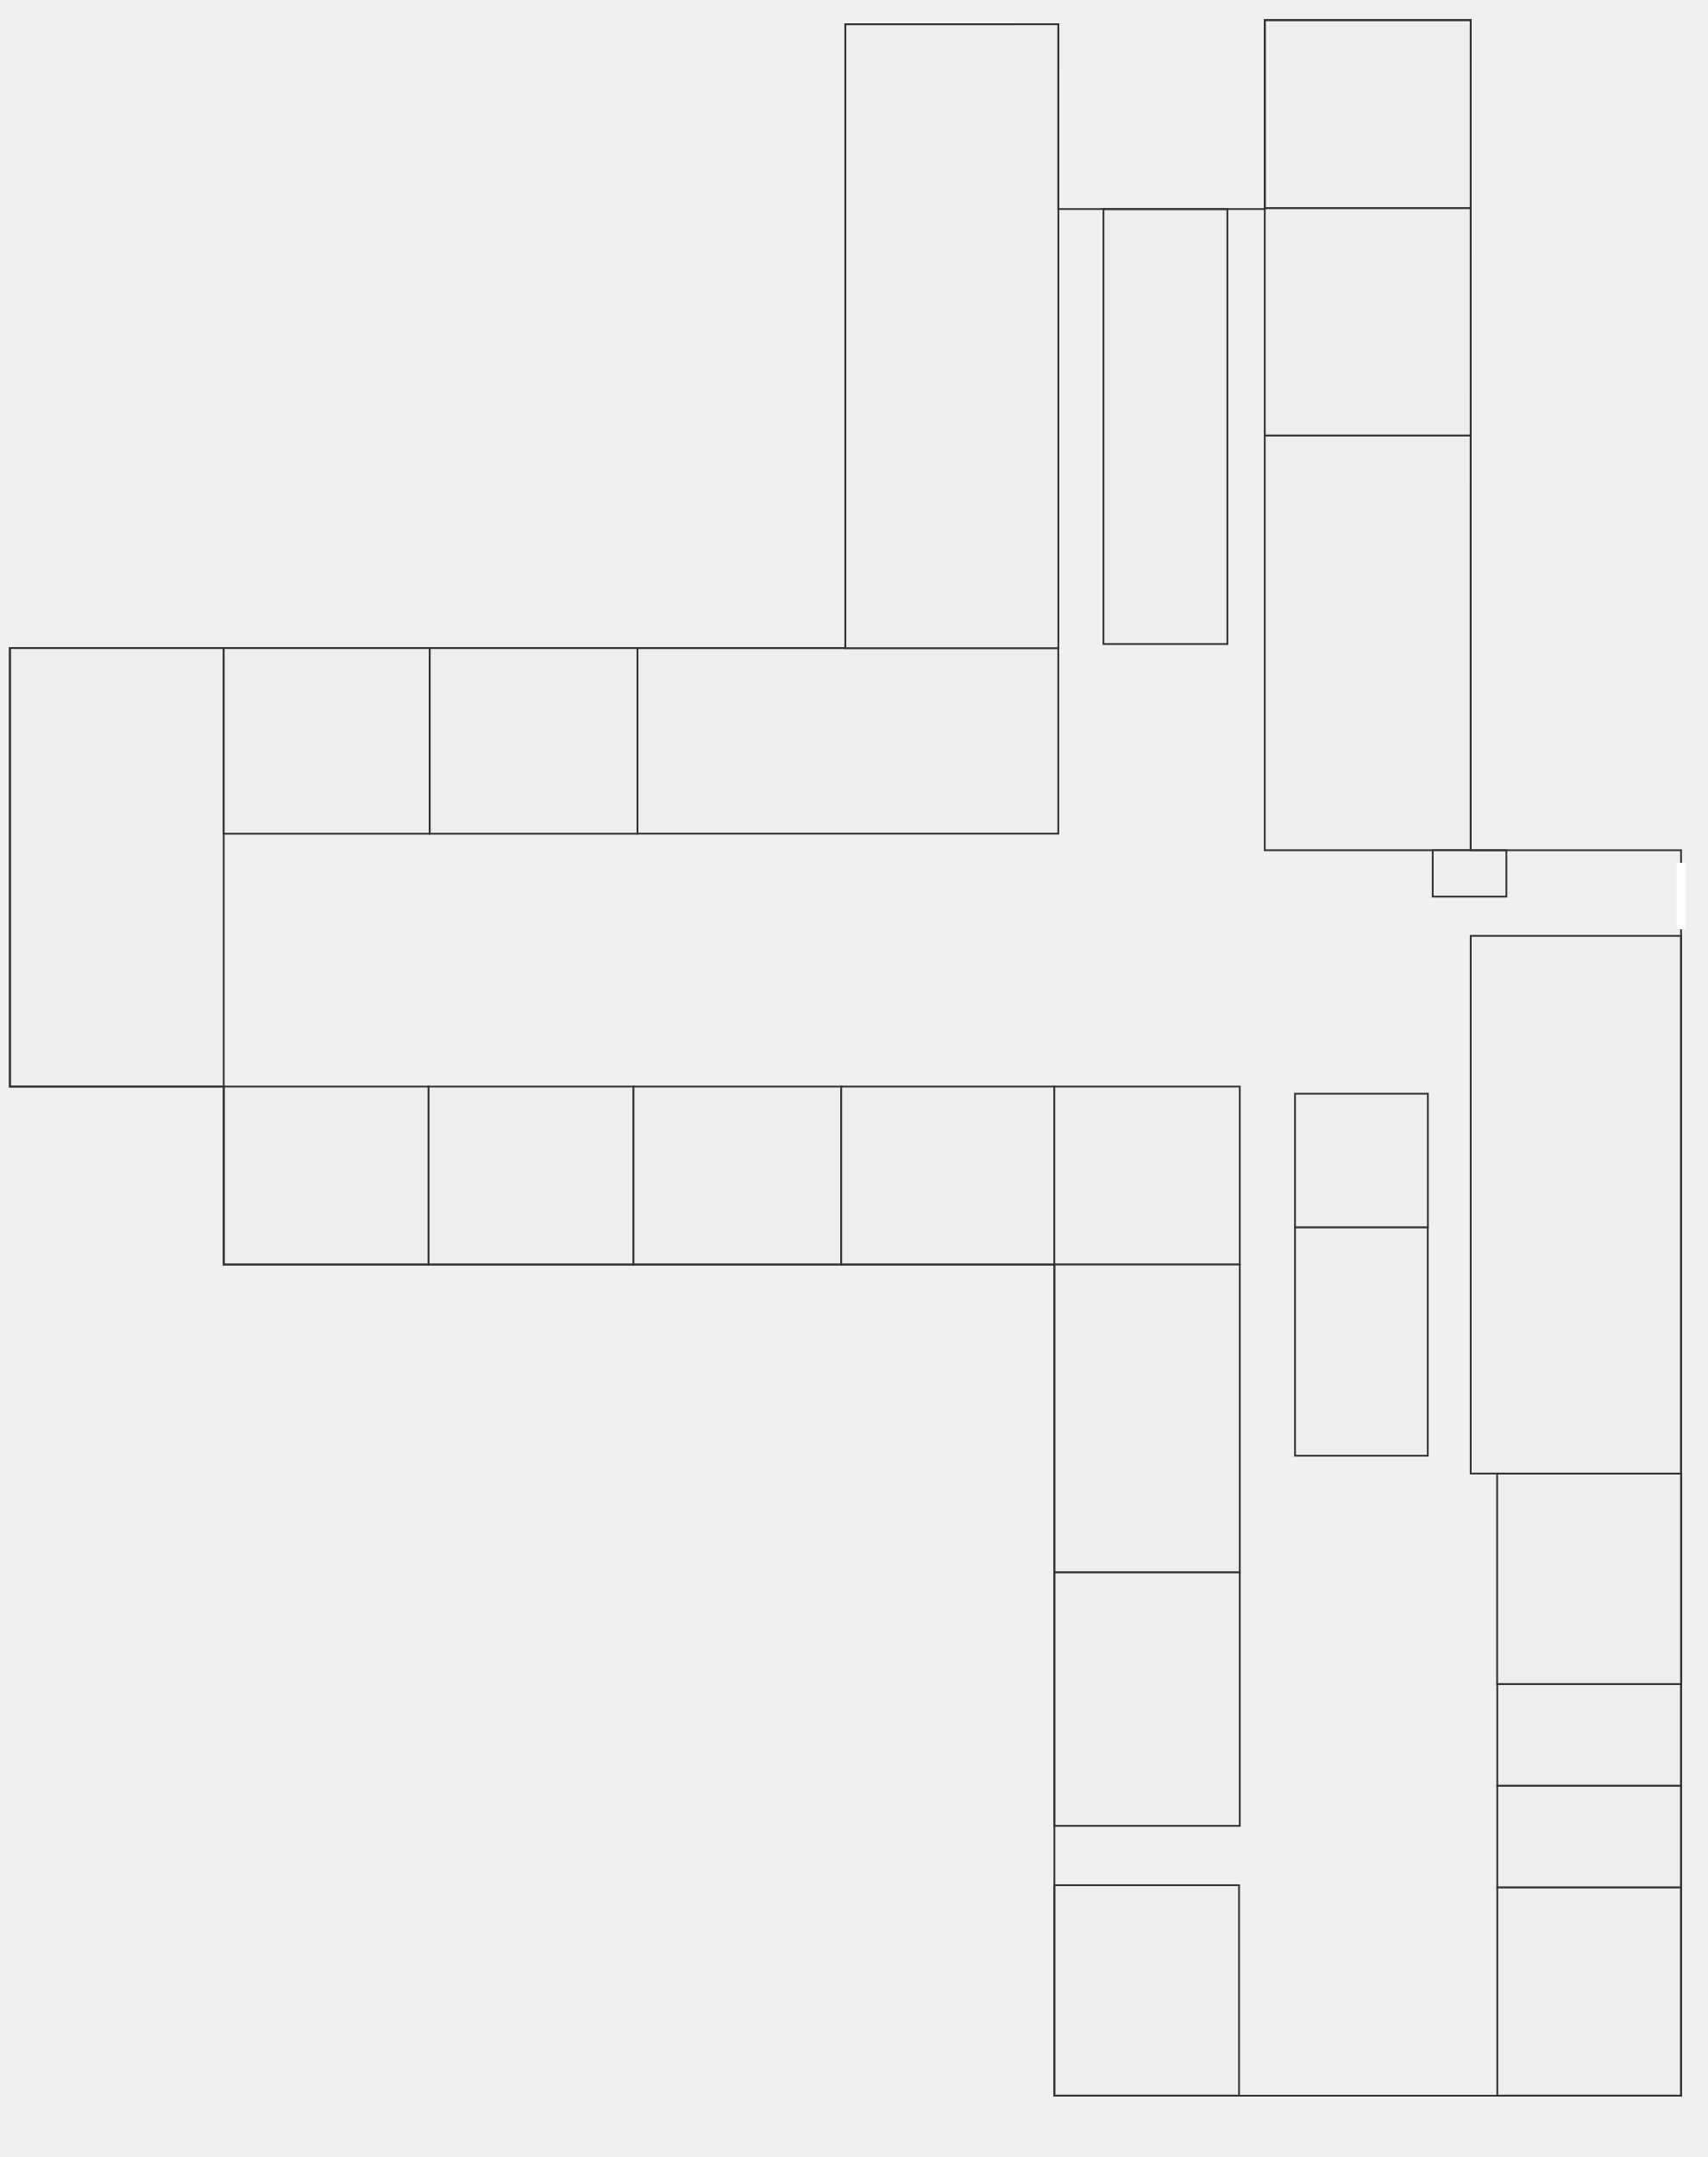
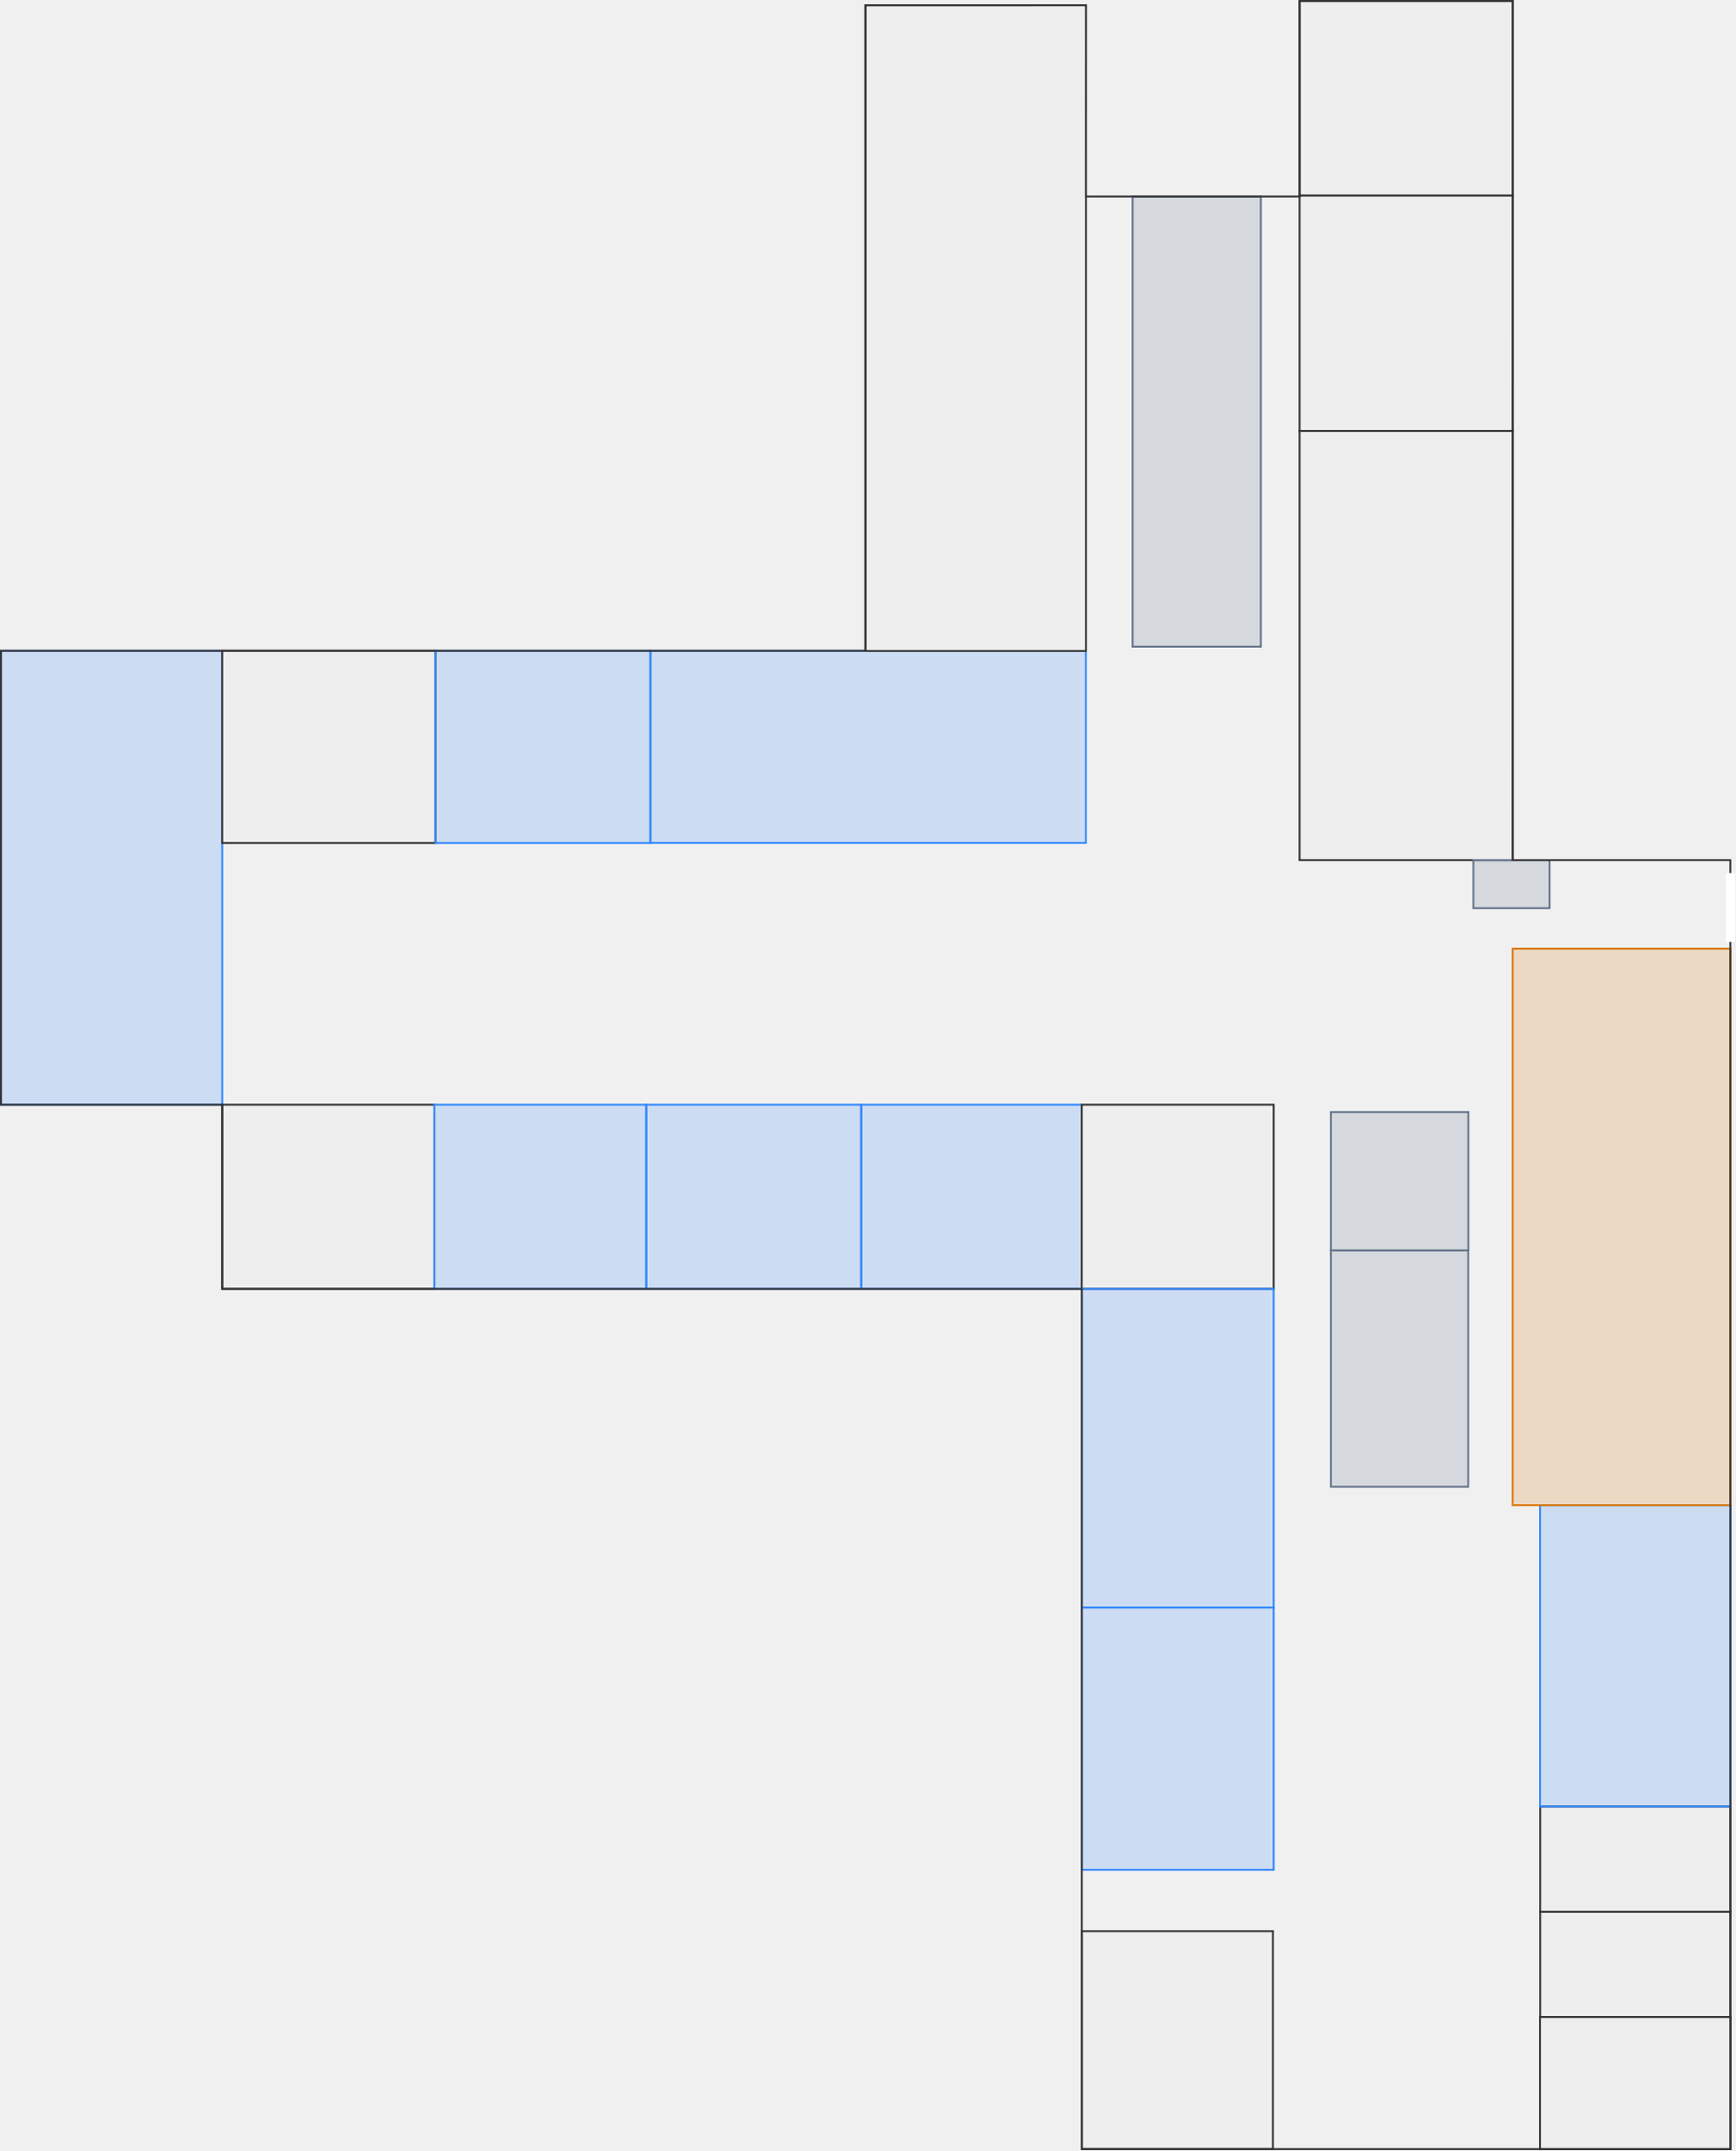
- <svg xmlns="http://www.w3.org/2000/svg" viewBox="80 90 950 1200" width="100%" height="100%">
-   <g>
-     <rect id="room-1" width="118.976" height="243.976" x="85.512" y="450.512" fill="#eeeeee" stroke="#333333" />
-     <rect id="rect5" width="114.645" height="103.314" x="204.488" y="450.512" fill="#eeeeee" stroke="#333333" />
-     <rect id="rect6" width="115.589" height="103.314" x="319.134" y="450.512" fill="#eeeeee" stroke="#333333" />
-     <rect id="rect7" width="234.154" height="103.22" x="434.722" y="450.559" fill="#eeeeee" stroke="#333333" />
+ <svg xmlns="http://www.w3.org/2000/svg" viewBox="80 90 933 1155.82" width="933" height="1155.82" version="1.1">
+   <g transform="translate(-5,-10.65642)">
+     <rect id="b5" width="118.976" height="243.976" x="85.512" y="450.512" fill="#3388ff30" stroke="#3388ff" />
+     <rect id="b6" width="114.645" height="103.314" x="204.488" y="450.512" fill="#eeeeee" stroke="#333333" />
+     <rect id="b7" width="115.589" height="103.314" x="319.134" y="450.512" fill="#3388ff30" stroke="#3388ff" />
+     <rect id="auditorio-ime" width="234.154" height="103.22" x="434.722" y="450.559" fill="#3388ff30" stroke="#3388ff" />
    <rect id="rect10" width="118.565" height="347.134" x="550.358" y="103.458" fill="#eeeeee" stroke="#333333" />
-     <rect id="rect12" width="114.596" height="104.675" x="783.77" y="101.156" fill="#eeeeee" stroke="#333333" />
-     <rect id="rect13" width="114.596" height="126.503" x="783.77" y="205.831" fill="#eeeeee" stroke="#333333" />
+     <rect id="b20" width="114.596" height="104.675" x="783.77" y="101.156" fill="#eeeeee" stroke="#333333" />
+     <rect id="b19" width="114.596" height="126.503" x="783.77" y="205.831" fill="#eeeeee" stroke="#333333" />
    <rect id="rect15" width="114.596" height="230.681" x="783.77" y="332.334" fill="#eeeeee" stroke="#333333" />
-     <rect id="rect17" width="68.956" height="241.983" x="694.009" y="206.307" fill="#eeeeee" stroke="#333333" />
+     <rect id="banheiro-2" width="68.956" height="241.983" x="694.009" y="206.307" fill="#64748b30" stroke="#64748b" />
    <rect id="rect20" width="114.007" height="99.007" x="204.488" y="694.488" fill="#eeeeee" stroke="#333333" />
-     <rect id="rect22" width="114.011" height="99.011" x="318.495" y="694.488" fill="#eeeeee" stroke="#333333" />
-     <rect id="rect23" width="115.593" height="99.004" x="432.506" y="694.488" fill="#eeeeee" stroke="#333333" />
-     <rect id="rect24" width="118.571" height="99.005" x="548.099" y="694.488" fill="#eeeeee" stroke="#333333" />
+     <rect id="b3" width="114.011" height="99.011" x="318.495" y="694.488" fill="#3388ff30" stroke="#3388ff" />
+     <rect id="b2" width="115.593" height="99.004" x="432.506" y="694.488" fill="#3388ff30" stroke="#3388ff" />
+     <rect id="b1" width="118.571" height="99.005" x="548.099" y="694.488" fill="#3388ff30" stroke="#3388ff" />
    <rect id="rect25" width="103.191" height="99.005" x="666.671" y="694.488" fill="#eeeeee" stroke="#333333" />
-     <rect id="rect26" width="103.197" height="171.293" x="666.671" y="793.494" fill="#eeeeee" stroke="#333333" />
-     <rect id="rect27" width="103.186" height="140.988" x="666.671" y="964.787" fill="#eeeeee" stroke="#333333" />
+     <rect id="b9" width="103.197" height="171.293" x="666.671" y="793.494" fill="#3388ff30" stroke="#3388ff" />
+     <rect id="b10" width="103.186" height="140.988" x="666.671" y="964.787" fill="#3388ff30" stroke="#3388ff" />
    <rect id="rect28" width="102.799" height="117.093" x="666.671" y="1138.778" fill="#eeeeee" stroke="#333333" />
-     <rect id="rect31" width="102.285" height="115.9" x="913.155" y="1139.968" fill="#eeeeee" stroke="#333333" />
-     <rect id="rect32" width="102.29" height="56.554" x="913.152" y="1083.411" fill="#eeeeee" stroke="#333333" />
-     <rect id="rect32-3" width="102.29" height="56.554" x="913.152" y="1026.857" fill="#eeeeee" stroke="#333333" />
-     <rect id="rect33" width="102.468" height="117.076" x="913.064" y="909.781" fill="#eeeeee" stroke="#333333" />
-     <rect id="rect34" width="117.077" height="299.141" x="898.366" y="610.639" fill="#eeeeee" stroke="#333333" />
-     <rect id="rect35" width="73.917" height="74.413" x="800.605" y="698.447" fill="#eeeeee" stroke="#333333" />
-     <rect id="rect36" width="73.858" height="126.999" x="800.605" y="772.86" fill="#eeeeee" stroke="#333333" />
-     <rect id="rect39" width="40.982" height="25.797" x="877.228" y="563.015" fill="#eeeeee" stroke="#333333" />
+     <rect id="rect31" width="102.501" height="71.116" x="913.047" y="1184.86" fill="#eeeeee" stroke="#333333" />
+     <rect id="b14" width="102.29" height="56.554" x="913.152" y="1128.306" fill="#eeeeee" stroke="#333333" />
+     <rect id="b15" width="102.29" height="56.554" x="913.152" y="1071.752" fill="#eeeeee" stroke="#333333" />
+     <rect id="b16" width="102.468" height="161.971" x="913.064" y="909.781" fill="#3388ff30" stroke="#3388ff" />
+     <rect id="refeitorio" width="117.077" height="299.141" x="898.366" y="610.639" fill="#d9770630" stroke="#d97706" />
+     <rect id="escada" width="73.917" height="74.413" x="800.605" y="698.447" fill="#64748b30" stroke="#64748b" />
+     <rect id="banheiro-1" width="73.858" height="126.999" x="800.605" y="772.86" fill="#64748b30" stroke="#64748b" />
+     <rect id="recepcao" width="40.982" height="25.797" x="877.228" y="563.015" fill="#64748b30" stroke="#64748b" />
  </g>
-   <path d="m 85.5,450.5 h 464.9 v -347 L 668.923,103.458 668.9,206.3 H 783.8 V 101.2 h 114.6 l -0.034,461.815 117.034,0 0,47.585 v 645.3 H 666.7 V 793.5 H 204.5 v -99 h -119 z" fill="none" stroke="#333333" strokeWidth="4" id="path1" />
-   <rect fill="#ffffff" stroke="none" id="rect2" width="5" height="37" x="1013" y="570" />
+   <path d="M 80.5,439.844 H 545.4 V 92.844 L 663.923,92.802 663.9,195.644 H 778.8 V 90.544 H 893.4 L 893.366,552.358 H 1010.4 v 47.585 645.3 H 661.7 V 782.844 H 199.5 v -99 h -119 z" fill="none" stroke="#333333" strokeWidth="4" />
+   <rect fill="#ffffff" stroke="none" width="5" height="37" x="1008" y="559.344" />
</svg>
